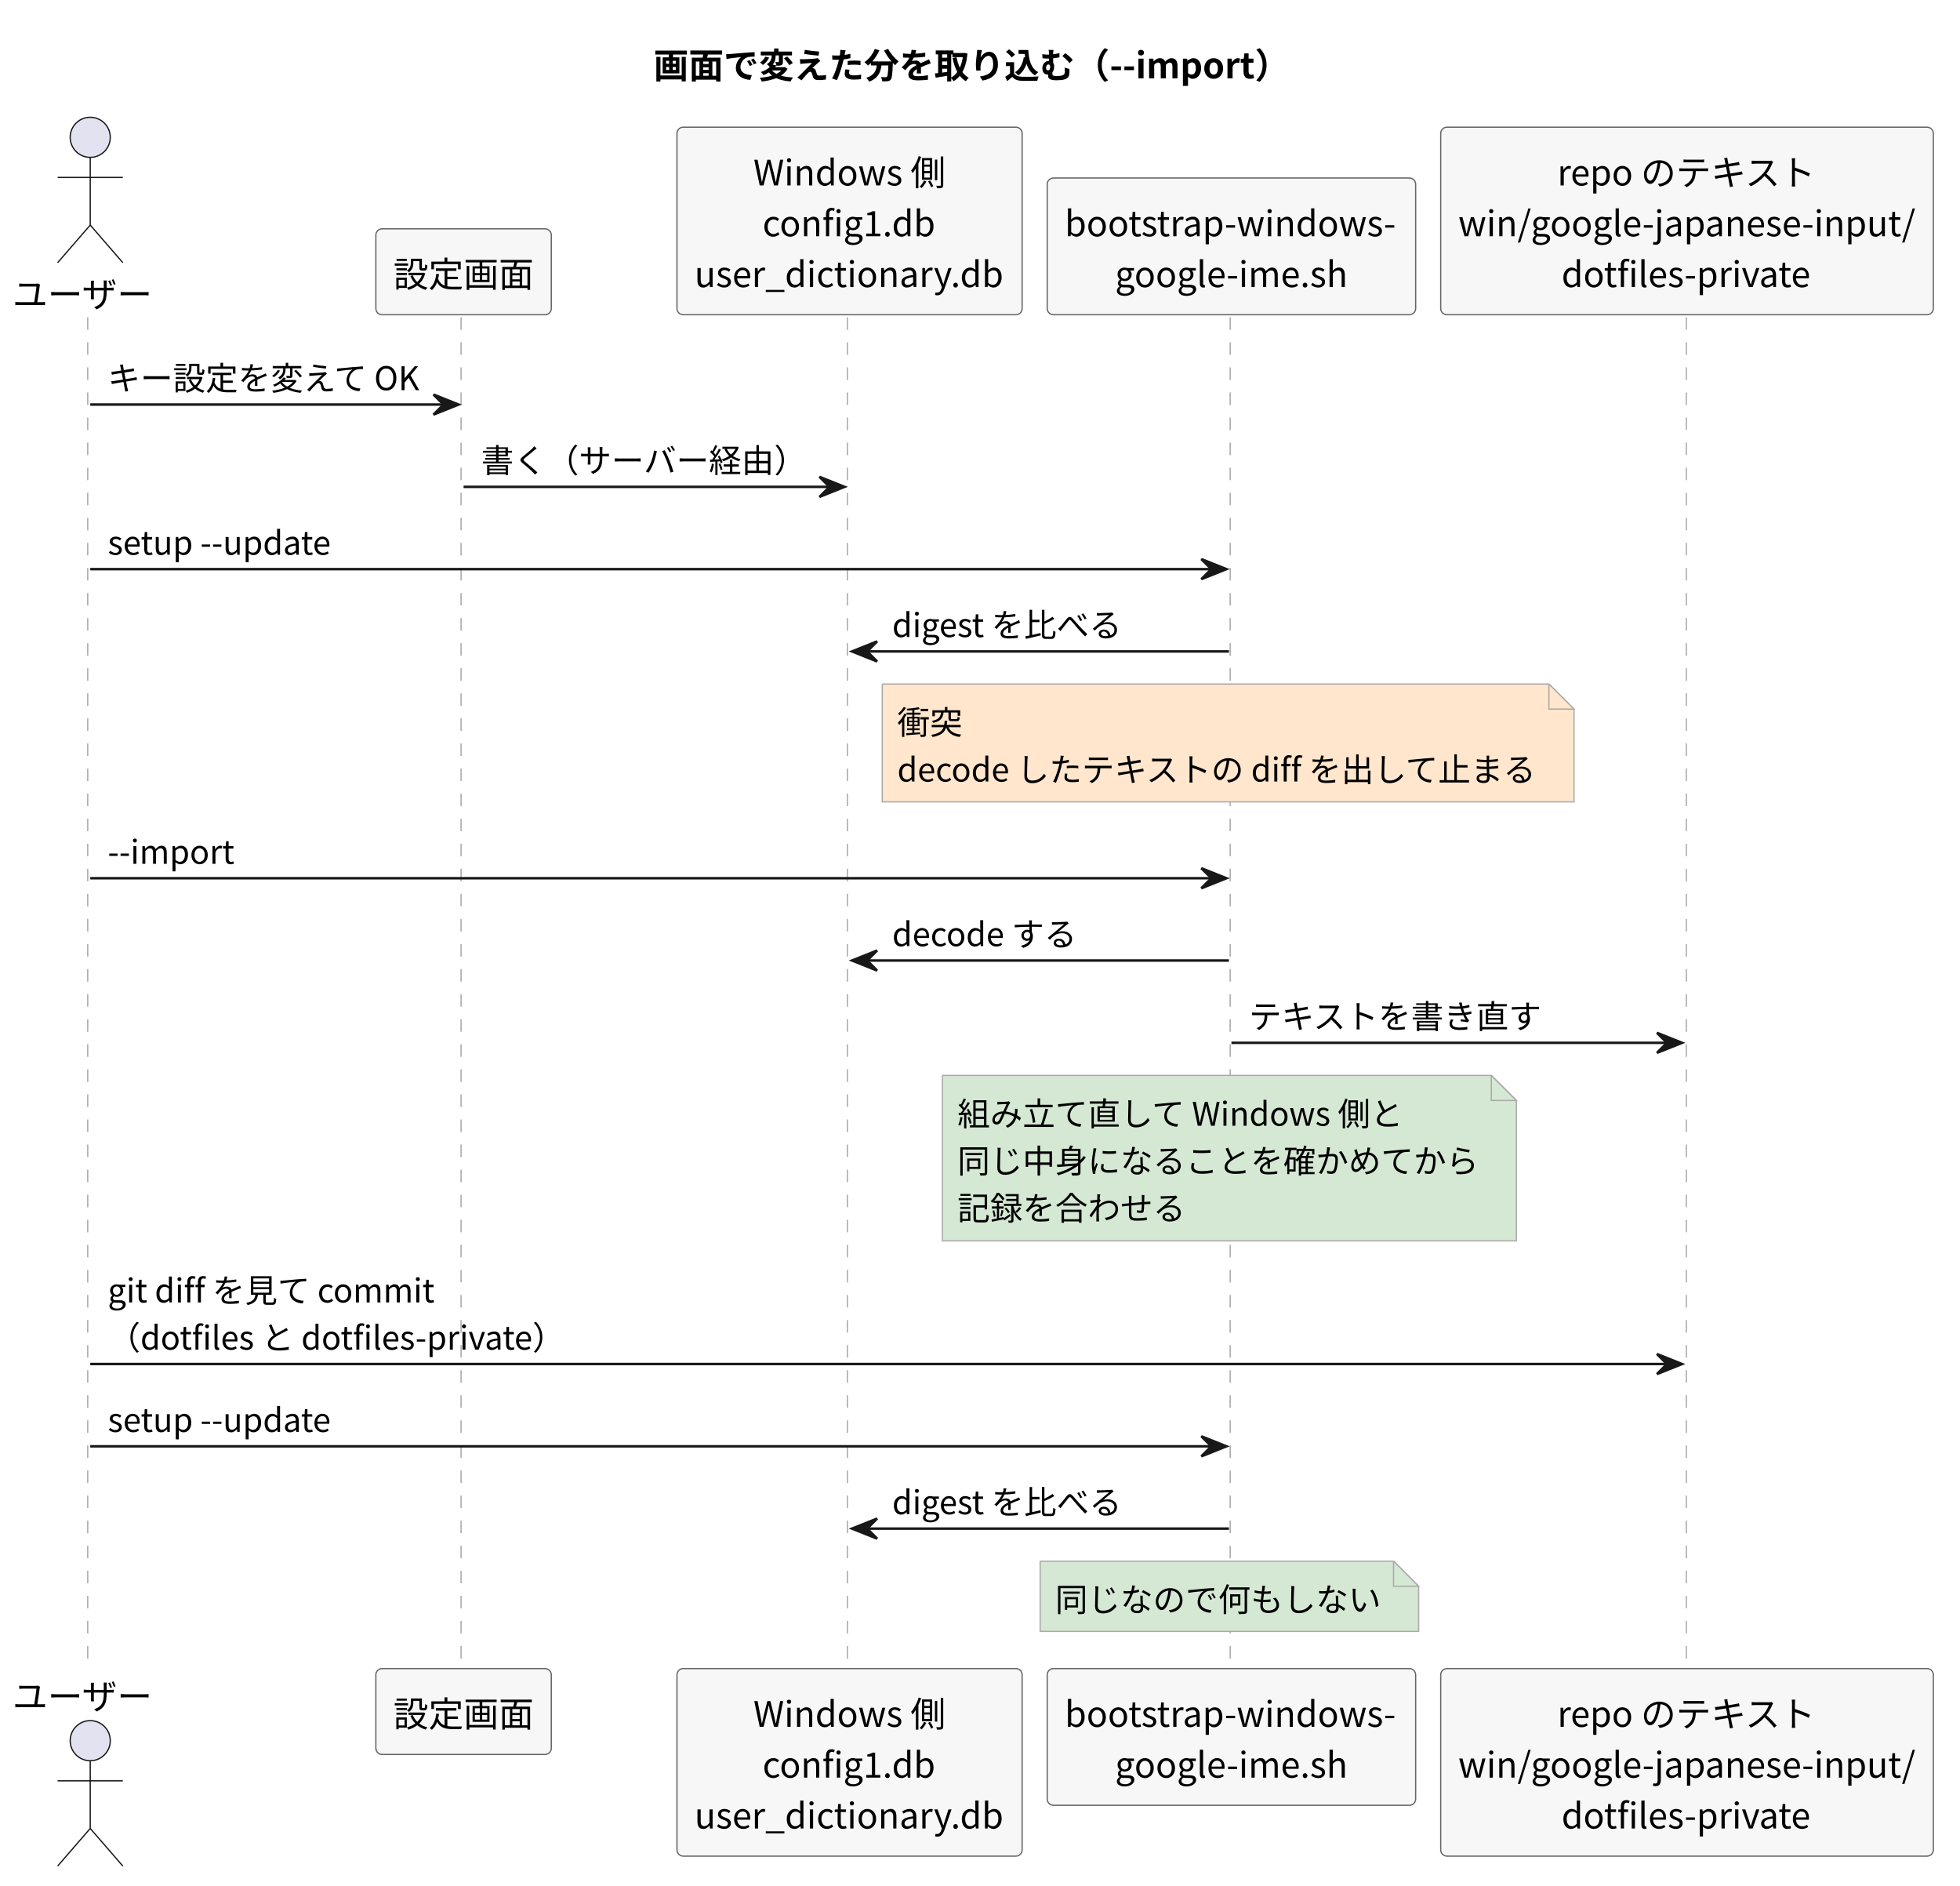
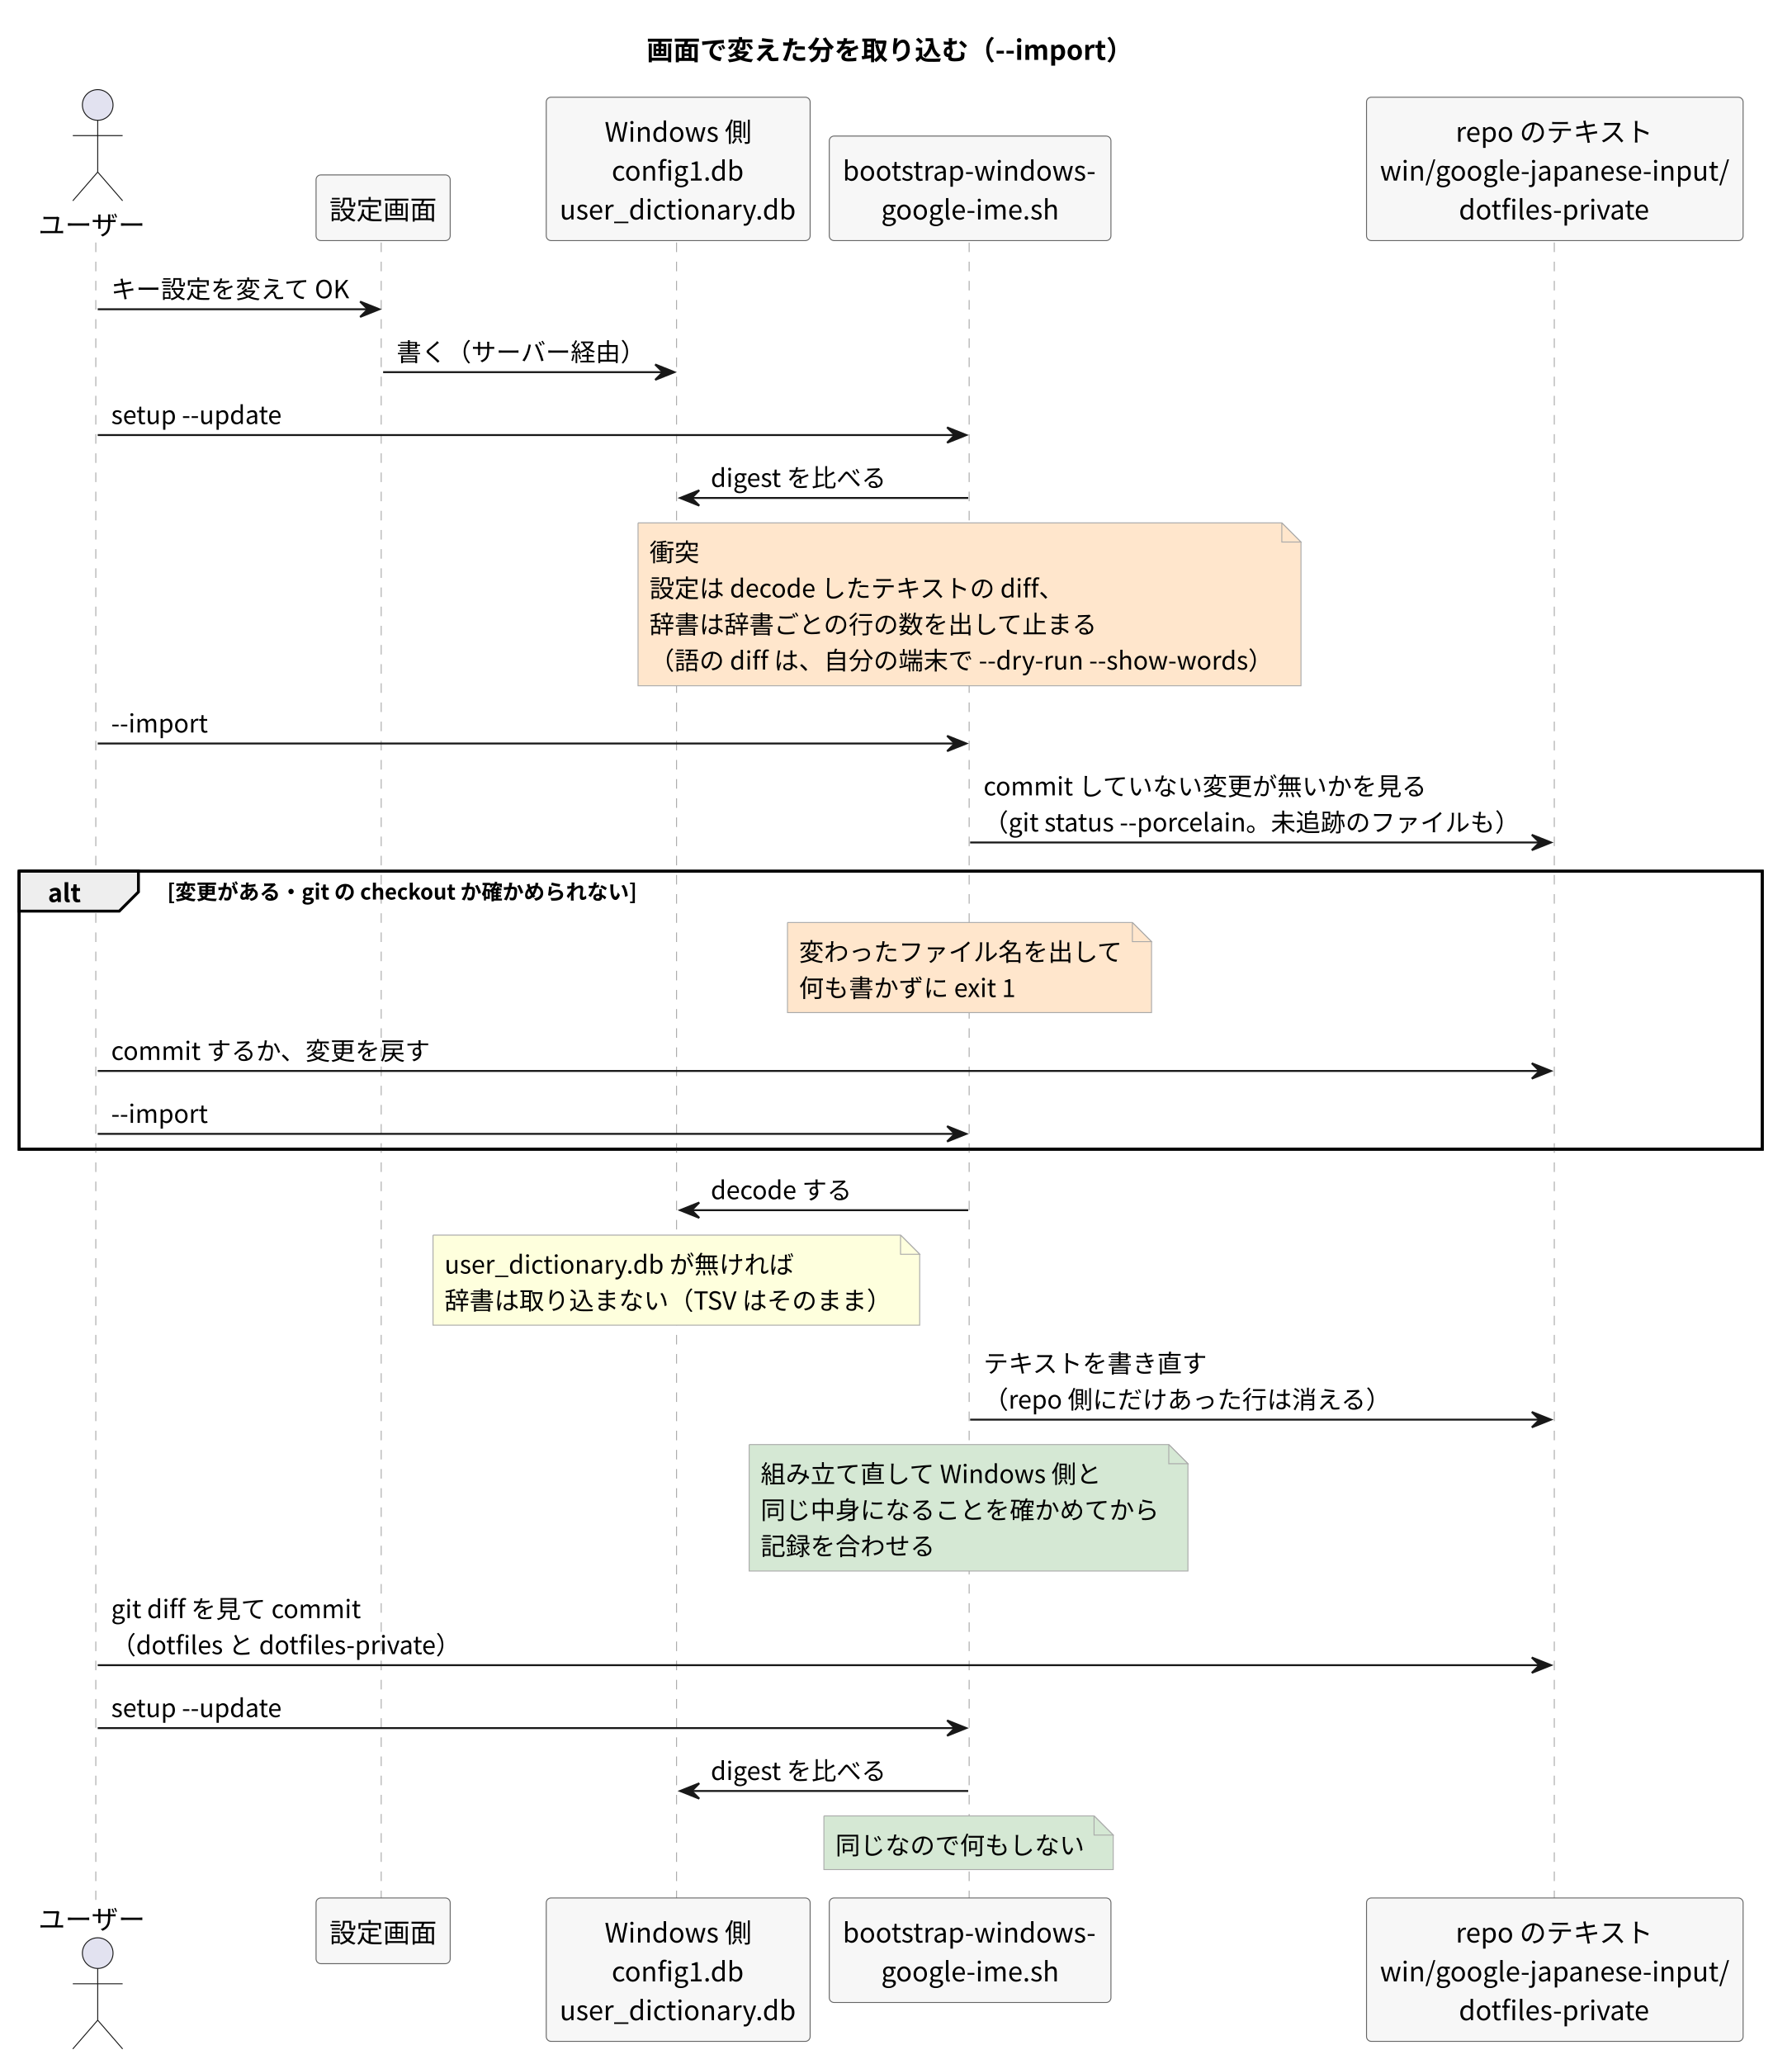
- <svg xmlns="http://www.w3.org/2000/svg" contentStyleType="text/css" data-diagram-type="SEQUENCE" height="752px" preserveAspectRatio="none" style="width:782px;height:752px;background:#FFFFFF;" version="1.1" viewBox="0 0 782 752" width="782px" zoomAndPan="magnify">
+ <svg xmlns="http://www.w3.org/2000/svg" contentStyleType="text/css" data-diagram-type="SEQUENCE" height="1077px" preserveAspectRatio="none" style="width:935px;height:1077px;background:#FFFFFF;" version="1.1" viewBox="0 0 935 1077" width="935px" zoomAndPan="magnify">
  <defs />
  <g>
    <g class="title" data-source-line="14">
-       <text fill="#000000" font-family="'Noto Sans CJK JP'" font-size="14" font-weight="700" lengthAdjust="spacing" textLength="253.889" x="260.735" y="31.24">画面で変えた分を取り込む（--import）</text>
+       <text fill="#000000" font-family="'Noto Sans CJK JP'" font-size="14" font-weight="700" lengthAdjust="spacing" textLength="253.889" x="337.431" y="31.24">画面で変えた分を取り込む（--import）</text>
    </g>
+     <rect fill="none" height="145.048" style="stroke:#000000;stroke-width:1.5;" width="909.751" x="10" y="454.608" />
    <g class="participant-lifeline" data-entity-uid="part1" data-qualified-name="U" data-source-line="16" id="part1-lifeline">
      <g>
-         <rect fill="#000000" fill-opacity="0" height="540.008" width="8" x="32" y="126.544" />
-         <line style="stroke:#AAAAAA;stroke-width:0.5;stroke-dasharray:5,5;" x1="35" x2="35" y1="126.544" y2="666.552" />
+         <rect fill="#000000" fill-opacity="0" height="864.824" width="8" x="47" y="126.544" />
+         <line style="stroke:#AAAAAA;stroke-width:0.5;stroke-dasharray:5,5;" x1="50" x2="50" y1="126.544" y2="991.368" />
      </g>
    </g>
    <g class="participant-lifeline" data-entity-uid="part2" data-qualified-name="G" data-source-line="17" id="part2-lifeline">
      <g>
-         <rect fill="#000000" fill-opacity="0" height="540.008" width="8" x="180.956" y="126.544" />
-         <line style="stroke:#AAAAAA;stroke-width:0.5;stroke-dasharray:5,5;" x1="183.956" x2="183.956" y1="126.544" y2="666.552" />
+         <rect fill="#000000" fill-opacity="0" height="864.824" width="8" x="195.956" y="126.544" />
+         <line style="stroke:#AAAAAA;stroke-width:0.5;stroke-dasharray:5,5;" x1="198.956" x2="198.956" y1="126.544" y2="991.368" />
      </g>
    </g>
    <g class="participant-lifeline" data-entity-uid="part3" data-qualified-name="F" data-source-line="18" id="part3-lifeline">
      <g>
-         <rect fill="#000000" fill-opacity="0" height="540.008" width="8" x="334.956" y="126.544" />
-         <line style="stroke:#AAAAAA;stroke-width:0.5;stroke-dasharray:5,5;" x1="338.097" x2="338.097" y1="126.544" y2="666.552" />
+         <rect fill="#000000" fill-opacity="0" height="864.824" width="8" x="349.956" y="126.544" />
+         <line style="stroke:#AAAAAA;stroke-width:0.5;stroke-dasharray:5,5;" x1="353.097" x2="353.097" y1="126.544" y2="991.368" />
      </g>
    </g>
    <g class="participant-lifeline" data-entity-uid="part4" data-qualified-name="B" data-source-line="19" id="part4-lifeline">
      <g>
-         <rect fill="#000000" fill-opacity="0" height="540.008" width="8" x="487.315" y="126.544" />
-         <line style="stroke:#AAAAAA;stroke-width:0.5;stroke-dasharray:5,5;" x1="490.815" x2="490.815" y1="126.544" y2="666.552" />
+         <rect fill="#000000" fill-opacity="0" height="864.824" width="8" x="502.315" y="126.544" />
+         <line style="stroke:#AAAAAA;stroke-width:0.5;stroke-dasharray:5,5;" x1="505.815" x2="505.815" y1="126.544" y2="991.368" />
      </g>
    </g>
    <g class="participant-lifeline" data-entity-uid="part5" data-qualified-name="T" data-source-line="20" id="part5-lifeline">
      <g>
-         <rect fill="#000000" fill-opacity="0" height="540.008" width="8" x="669.087" y="126.544" />
-         <line style="stroke:#AAAAAA;stroke-width:0.5;stroke-dasharray:5,5;" x1="672.814" x2="672.814" y1="126.544" y2="666.552" />
+         <rect fill="#000000" fill-opacity="0" height="864.824" width="8" x="807.479" y="126.544" />
+         <line style="stroke:#AAAAAA;stroke-width:0.5;stroke-dasharray:5,5;" x1="811.206" x2="811.206" y1="126.544" y2="991.368" />
      </g>
    </g>
    <g class="participant participant-head" data-entity-uid="part1" data-qualified-name="U" data-source-line="16" id="part1-head">
-       <text fill="#000000" font-family="'Noto Sans CJK JP'" font-size="14" lengthAdjust="spacing" textLength="56" x="5" y="122.512">ユーザー</text>
-       <ellipse cx="36" cy="54.772" fill="#E2E2F0" rx="8" ry="8" style="stroke:#181818;stroke-width:0.5;" />
-       <path d="M36,62.772 L36,89.772 M23,70.772 L49,70.772 M36,89.772 L23,104.772 M36,89.772 L49,104.772" fill="none" style="stroke:#181818;stroke-width:0.5;" />
+       <text fill="#000000" font-family="'Noto Sans CJK JP'" font-size="14" lengthAdjust="spacing" textLength="56" x="20" y="122.512">ユーザー</text>
+       <ellipse cx="51" cy="54.772" fill="#E2E2F0" rx="8" ry="8" style="stroke:#181818;stroke-width:0.5;" />
+       <path d="M51,62.772 L51,89.772 M38,70.772 L64,70.772 M51,89.772 L38,104.772 M51,89.772 L64,104.772" fill="none" style="stroke:#181818;stroke-width:0.5;" />
    </g>
    <g class="participant participant-tail" data-entity-uid="part1" data-qualified-name="U" data-source-line="16" id="part1-tail">
-       <text fill="#000000" font-family="'Noto Sans CJK JP'" font-size="14" lengthAdjust="spacing" textLength="56" x="5" y="681.792">ユーザー</text>
-       <ellipse cx="36" cy="694.324" fill="#E2E2F0" rx="8" ry="8" style="stroke:#181818;stroke-width:0.5;" />
-       <path d="M36,702.324 L36,729.324 M23,710.324 L49,710.324 M36,729.324 L23,744.324 M36,729.324 L49,744.324" fill="none" style="stroke:#181818;stroke-width:0.5;" />
+       <text fill="#000000" font-family="'Noto Sans CJK JP'" font-size="14" lengthAdjust="spacing" textLength="56" x="20" y="1006.608">ユーザー</text>
+       <ellipse cx="51" cy="1019.14" fill="#E2E2F0" rx="8" ry="8" style="stroke:#181818;stroke-width:0.5;" />
+       <path d="M51,1027.14 L51,1054.14 M38,1035.14 L64,1035.14 M51,1054.14 L38,1069.14 M51,1054.14 L64,1069.14" fill="none" style="stroke:#181818;stroke-width:0.5;" />
    </g>
    <g class="participant participant-head" data-entity-uid="part2" data-qualified-name="G" data-source-line="17" id="part2-head">
-       <rect fill="#F7F7F7" height="34.272" rx="2.5" ry="2.5" style="stroke:#666666;stroke-width:0.5;" width="70" x="149.956" y="91.272" />
-       <text fill="#000000" font-family="'Noto Sans CJK JP'" font-size="14" lengthAdjust="spacing" textLength="56" x="156.956" y="114.512">設定画面</text>
+       <rect fill="#F7F7F7" height="34.272" rx="2.5" ry="2.5" style="stroke:#666666;stroke-width:0.5;" width="70" x="164.956" y="91.272" />
+       <text fill="#000000" font-family="'Noto Sans CJK JP'" font-size="14" lengthAdjust="spacing" textLength="56" x="171.956" y="114.512">設定画面</text>
    </g>
    <g class="participant participant-tail" data-entity-uid="part2" data-qualified-name="G" data-source-line="17" id="part2-tail">
-       <rect fill="#F7F7F7" height="34.272" rx="2.5" ry="2.5" style="stroke:#666666;stroke-width:0.5;" width="70" x="149.956" y="665.552" />
-       <text fill="#000000" font-family="'Noto Sans CJK JP'" font-size="14" lengthAdjust="spacing" textLength="56" x="156.956" y="688.792">設定画面</text>
+       <rect fill="#F7F7F7" height="34.272" rx="2.5" ry="2.5" style="stroke:#666666;stroke-width:0.5;" width="70" x="164.956" y="990.368" />
+       <text fill="#000000" font-family="'Noto Sans CJK JP'" font-size="14" lengthAdjust="spacing" textLength="56" x="171.956" y="1013.608">設定画面</text>
    </g>
    <g class="participant participant-head" data-entity-uid="part3" data-qualified-name="F" data-source-line="18" id="part3-head">
-       <rect fill="#F7F7F7" height="74.816" rx="2.5" ry="2.5" style="stroke:#666666;stroke-width:0.5;" width="137.718" x="270.097" y="50.728" />
-       <text fill="#000000" font-family="'Noto Sans CJK JP'" font-size="14" lengthAdjust="spacing" textLength="76.762" x="300.575" y="73.968">Windows 側</text>
-       <text fill="#000000" font-family="'Noto Sans CJK JP'" font-size="14" lengthAdjust="spacing" textLength="69.454" x="304.229" y="94.24">config1.db</text>
-       <text fill="#000000" font-family="'Noto Sans CJK JP'" font-size="14" lengthAdjust="spacing" textLength="123.718" x="277.097" y="114.512">user_dictionary.db</text>
+       <rect fill="#F7F7F7" height="74.816" rx="2.5" ry="2.5" style="stroke:#666666;stroke-width:0.5;" width="137.718" x="285.097" y="50.728" />
+       <text fill="#000000" font-family="'Noto Sans CJK JP'" font-size="14" lengthAdjust="spacing" textLength="76.762" x="315.575" y="73.968">Windows 側</text>
+       <text fill="#000000" font-family="'Noto Sans CJK JP'" font-size="14" lengthAdjust="spacing" textLength="69.454" x="319.229" y="94.24">config1.db</text>
+       <text fill="#000000" font-family="'Noto Sans CJK JP'" font-size="14" lengthAdjust="spacing" textLength="123.718" x="292.097" y="114.512">user_dictionary.db</text>
    </g>
    <g class="participant participant-tail" data-entity-uid="part3" data-qualified-name="F" data-source-line="18" id="part3-tail">
-       <rect fill="#F7F7F7" height="74.816" rx="2.5" ry="2.5" style="stroke:#666666;stroke-width:0.5;" width="137.718" x="270.097" y="665.552" />
-       <text fill="#000000" font-family="'Noto Sans CJK JP'" font-size="14" lengthAdjust="spacing" textLength="76.762" x="300.575" y="688.792">Windows 側</text>
-       <text fill="#000000" font-family="'Noto Sans CJK JP'" font-size="14" lengthAdjust="spacing" textLength="69.454" x="304.229" y="709.064">config1.db</text>
-       <text fill="#000000" font-family="'Noto Sans CJK JP'" font-size="14" lengthAdjust="spacing" textLength="123.718" x="277.097" y="729.336">user_dictionary.db</text>
+       <rect fill="#F7F7F7" height="74.816" rx="2.5" ry="2.5" style="stroke:#666666;stroke-width:0.5;" width="137.718" x="285.097" y="990.368" />
+       <text fill="#000000" font-family="'Noto Sans CJK JP'" font-size="14" lengthAdjust="spacing" textLength="76.762" x="315.575" y="1013.608">Windows 側</text>
+       <text fill="#000000" font-family="'Noto Sans CJK JP'" font-size="14" lengthAdjust="spacing" textLength="69.454" x="319.229" y="1033.88">config1.db</text>
+       <text fill="#000000" font-family="'Noto Sans CJK JP'" font-size="14" lengthAdjust="spacing" textLength="123.718" x="292.097" y="1054.152">user_dictionary.db</text>
    </g>
    <g class="participant participant-head" data-entity-uid="part4" data-qualified-name="B" data-source-line="19" id="part4-head">
-       <rect fill="#F7F7F7" height="54.544" rx="2.5" ry="2.5" style="stroke:#666666;stroke-width:0.5;" width="147" x="417.815" y="71" />
-       <text fill="#000000" font-family="'Noto Sans CJK JP'" font-size="14" lengthAdjust="spacing" textLength="133" x="424.815" y="94.24">bootstrap-windows-</text>
-       <text fill="#000000" font-family="'Noto Sans CJK JP'" font-size="14" lengthAdjust="spacing" textLength="92.862" x="444.884" y="114.512">google-ime.sh</text>
+       <rect fill="#F7F7F7" height="54.544" rx="2.5" ry="2.5" style="stroke:#666666;stroke-width:0.5;" width="147" x="432.815" y="71" />
+       <text fill="#000000" font-family="'Noto Sans CJK JP'" font-size="14" lengthAdjust="spacing" textLength="133" x="439.815" y="94.24">bootstrap-windows-</text>
+       <text fill="#000000" font-family="'Noto Sans CJK JP'" font-size="14" lengthAdjust="spacing" textLength="92.862" x="459.884" y="114.512">google-ime.sh</text>
    </g>
    <g class="participant participant-tail" data-entity-uid="part4" data-qualified-name="B" data-source-line="19" id="part4-tail">
-       <rect fill="#F7F7F7" height="54.544" rx="2.5" ry="2.5" style="stroke:#666666;stroke-width:0.5;" width="147" x="417.815" y="665.552" />
-       <text fill="#000000" font-family="'Noto Sans CJK JP'" font-size="14" lengthAdjust="spacing" textLength="133" x="424.815" y="688.792">bootstrap-windows-</text>
-       <text fill="#000000" font-family="'Noto Sans CJK JP'" font-size="14" lengthAdjust="spacing" textLength="92.862" x="444.884" y="709.064">google-ime.sh</text>
+       <rect fill="#F7F7F7" height="54.544" rx="2.5" ry="2.5" style="stroke:#666666;stroke-width:0.5;" width="147" x="432.815" y="990.368" />
+       <text fill="#000000" font-family="'Noto Sans CJK JP'" font-size="14" lengthAdjust="spacing" textLength="133" x="439.815" y="1013.608">bootstrap-windows-</text>
+       <text fill="#000000" font-family="'Noto Sans CJK JP'" font-size="14" lengthAdjust="spacing" textLength="92.862" x="459.884" y="1033.88">google-ime.sh</text>
    </g>
    <g class="participant participant-head" data-entity-uid="part5" data-qualified-name="T" data-source-line="20" id="part5-head">
-       <rect fill="#F7F7F7" height="74.816" rx="2.5" ry="2.5" style="stroke:#666666;stroke-width:0.5;" width="196.545" x="574.814" y="50.728" />
-       <text fill="#000000" font-family="'Noto Sans CJK JP'" font-size="14" lengthAdjust="spacing" textLength="103.487" x="621.343" y="73.968">repo のテキスト</text>
-       <text fill="#000000" font-family="'Noto Sans CJK JP'" font-size="14" lengthAdjust="spacing" textLength="182.545" x="581.814" y="94.24">win/google-japanese-input/</text>
-       <text fill="#000000" font-family="'Noto Sans CJK JP'" font-size="14" lengthAdjust="spacing" textLength="100.156" x="623.009" y="114.512">dotfiles-private</text>
+       <rect fill="#F7F7F7" height="74.816" rx="2.5" ry="2.5" style="stroke:#666666;stroke-width:0.5;" width="196.545" x="713.206" y="50.728" />
+       <text fill="#000000" font-family="'Noto Sans CJK JP'" font-size="14" lengthAdjust="spacing" textLength="103.487" x="759.735" y="73.968">repo のテキスト</text>
+       <text fill="#000000" font-family="'Noto Sans CJK JP'" font-size="14" lengthAdjust="spacing" textLength="182.545" x="720.206" y="94.24">win/google-japanese-input/</text>
+       <text fill="#000000" font-family="'Noto Sans CJK JP'" font-size="14" lengthAdjust="spacing" textLength="100.156" x="761.401" y="114.512">dotfiles-private</text>
    </g>
    <g class="participant participant-tail" data-entity-uid="part5" data-qualified-name="T" data-source-line="20" id="part5-tail">
-       <rect fill="#F7F7F7" height="74.816" rx="2.5" ry="2.5" style="stroke:#666666;stroke-width:0.5;" width="196.545" x="574.814" y="665.552" />
-       <text fill="#000000" font-family="'Noto Sans CJK JP'" font-size="14" lengthAdjust="spacing" textLength="103.487" x="621.343" y="688.792">repo のテキスト</text>
-       <text fill="#000000" font-family="'Noto Sans CJK JP'" font-size="14" lengthAdjust="spacing" textLength="182.545" x="581.814" y="709.064">win/google-japanese-input/</text>
-       <text fill="#000000" font-family="'Noto Sans CJK JP'" font-size="14" lengthAdjust="spacing" textLength="100.156" x="623.009" y="729.336">dotfiles-private</text>
+       <rect fill="#F7F7F7" height="74.816" rx="2.5" ry="2.5" style="stroke:#666666;stroke-width:0.5;" width="196.545" x="713.206" y="990.368" />
+       <text fill="#000000" font-family="'Noto Sans CJK JP'" font-size="14" lengthAdjust="spacing" textLength="103.487" x="759.735" y="1013.608">repo のテキスト</text>
+       <text fill="#000000" font-family="'Noto Sans CJK JP'" font-size="14" lengthAdjust="spacing" textLength="182.545" x="720.206" y="1033.88">win/google-japanese-input/</text>
+       <text fill="#000000" font-family="'Noto Sans CJK JP'" font-size="14" lengthAdjust="spacing" textLength="100.156" x="761.401" y="1054.152">dotfiles-private</text>
    </g>
    <g class="message" data-entity-1="part1" data-entity-2="part2" data-source-line="22" id="msg1">
-       <polygon fill="#181818" points="172.956,157.368,182.956,161.368,172.956,165.368,176.956,161.368" style="stroke:#181818;stroke-width:1;" />
-       <line style="stroke:#181818;stroke-width:1;" x1="36" x2="178.956" y1="161.368" y2="161.368" />
-       <text fill="#000000" font-family="'Noto Sans CJK JP'" font-size="13" lengthAdjust="spacing" textLength="124.956" x="43" y="155.624">キー設定を変えて OK</text>
+       <polygon fill="#181818" points="187.956,157.368,197.956,161.368,187.956,165.368,191.956,161.368" style="stroke:#181818;stroke-width:1;" />
+       <line style="stroke:#181818;stroke-width:1;" x1="51" x2="193.956" y1="161.368" y2="161.368" />
+       <text fill="#000000" font-family="'Noto Sans CJK JP'" font-size="13" lengthAdjust="spacing" textLength="124.956" x="58" y="155.624">キー設定を変えて OK</text>
    </g>
    <g class="message" data-entity-1="part2" data-entity-2="part3" data-source-line="23" id="msg2">
-       <polygon fill="#181818" points="326.956,190.192,336.956,194.192,326.956,198.192,330.956,194.192" style="stroke:#181818;stroke-width:1;" />
-       <line style="stroke:#181818;stroke-width:1;" x1="184.956" x2="332.956" y1="194.192" y2="194.192" />
-       <text fill="#000000" font-family="'Noto Sans CJK JP'" font-size="13" lengthAdjust="spacing" textLength="130" x="191.956" y="188.448">書く（サーバー経由）</text>
+       <polygon fill="#181818" points="341.956,190.192,351.956,194.192,341.956,198.192,345.956,194.192" style="stroke:#181818;stroke-width:1;" />
+       <line style="stroke:#181818;stroke-width:1;" x1="199.956" x2="347.956" y1="194.192" y2="194.192" />
+       <text fill="#000000" font-family="'Noto Sans CJK JP'" font-size="13" lengthAdjust="spacing" textLength="130" x="206.956" y="188.448">書く（サーバー経由）</text>
    </g>
    <g class="message" data-entity-1="part1" data-entity-2="part4" data-source-line="24" id="msg3">
-       <polygon fill="#181818" points="479.315,223.016,489.315,227.016,479.315,231.016,483.315,227.016" style="stroke:#181818;stroke-width:1;" />
-       <line style="stroke:#181818;stroke-width:1;" x1="36" x2="485.315" y1="227.016" y2="227.016" />
-       <text fill="#000000" font-family="'Noto Sans CJK JP'" font-size="13" lengthAdjust="spacing" textLength="89.505" x="43" y="221.272">setup --update</text>
+       <polygon fill="#181818" points="494.315,223.016,504.315,227.016,494.315,231.016,498.315,227.016" style="stroke:#181818;stroke-width:1;" />
+       <line style="stroke:#181818;stroke-width:1;" x1="51" x2="500.315" y1="227.016" y2="227.016" />
+       <text fill="#000000" font-family="'Noto Sans CJK JP'" font-size="13" lengthAdjust="spacing" textLength="89.505" x="58" y="221.272">setup --update</text>
    </g>
    <g class="message" data-entity-1="part4" data-entity-2="part3" data-source-line="25" id="msg4">
-       <polygon fill="#181818" points="349.956,255.84,339.956,259.84,349.956,263.84,345.956,259.84" style="stroke:#181818;stroke-width:1;" />
-       <line style="stroke:#181818;stroke-width:1;" x1="343.956" x2="490.315" y1="259.84" y2="259.84" />
-       <text fill="#000000" font-family="'Noto Sans CJK JP'" font-size="13" lengthAdjust="spacing" textLength="92.066" x="355.956" y="254.096">digest を比べる</text>
+       <polygon fill="#181818" points="364.956,255.84,354.956,259.84,364.956,263.84,360.956,259.84" style="stroke:#181818;stroke-width:1;" />
+       <line style="stroke:#181818;stroke-width:1;" x1="358.956" x2="505.315" y1="259.84" y2="259.84" />
+       <text fill="#000000" font-family="'Noto Sans CJK JP'" font-size="13" lengthAdjust="spacing" textLength="92.066" x="370.956" y="254.096">digest を比べる</text>
    </g>
-     <path d="M352,272.84 L352,319.84 L628,319.84 L628,282.84 L618,272.84 L352,272.84" fill="#FFE6CC" style="stroke:#AAAAAA;stroke-width:0.5;" />
-     <path d="M618,272.84 L618,282.84 L628,282.84 L618,272.84" fill="#FFE6CC" style="stroke:#AAAAAA;stroke-width:0.5;" />
-     <text fill="#000000" font-family="'Noto Sans CJK JP'" font-size="13" lengthAdjust="spacing" textLength="26" x="358" y="292.92">衝突</text>
-     <text fill="#000000" font-family="'Noto Sans CJK JP'" font-size="13" lengthAdjust="spacing" textLength="255.853" x="358" y="311.744">decode したテキストの diff を出して止まる</text>
+     <path d="M333,272.84 L333,357.84 L679,357.84 L679,282.84 L669,272.84 L333,272.84" fill="#FFE6CC" style="stroke:#AAAAAA;stroke-width:0.5;" />
+     <path d="M669,272.84 L669,282.84 L679,282.84 L669,272.84" fill="#FFE6CC" style="stroke:#AAAAAA;stroke-width:0.5;" />
+     <text fill="#000000" font-family="'Noto Sans CJK JP'" font-size="13" lengthAdjust="spacing" textLength="26" x="339" y="292.92">衝突</text>
+     <text fill="#000000" font-family="'Noto Sans CJK JP'" font-size="13" lengthAdjust="spacing" textLength="216.853" x="339" y="311.744">設定は decode したテキストの diff、</text>
+     <text fill="#000000" font-family="'Noto Sans CJK JP'" font-size="13" lengthAdjust="spacing" textLength="234" x="339" y="330.568">辞書は辞書ごとの行の数を出して止まる</text>
+     <text fill="#000000" font-family="'Noto Sans CJK JP'" font-size="13" lengthAdjust="spacing" textLength="325.312" x="339" y="349.392">（語の diff は、自分の端末で --dry-run --show-words）</text>
    <g class="message" data-entity-1="part1" data-entity-2="part4" data-source-line="27" id="msg5">
-       <polygon fill="#181818" points="479.315,346.312,489.315,350.312,479.315,354.312,483.315,350.312" style="stroke:#181818;stroke-width:1;" />
-       <line style="stroke:#181818;stroke-width:1;" x1="36" x2="485.315" y1="350.312" y2="350.312" />
-       <text fill="#000000" font-family="'Noto Sans CJK JP'" font-size="13" lengthAdjust="spacing" textLength="50.518" x="43" y="344.568">--import</text>
+       <polygon fill="#181818" points="494.315,383.96,504.315,387.96,494.315,391.96,498.315,387.96" style="stroke:#181818;stroke-width:1;" />
+       <line style="stroke:#181818;stroke-width:1;" x1="51" x2="500.315" y1="387.96" y2="387.96" />
+       <text fill="#000000" font-family="'Noto Sans CJK JP'" font-size="13" lengthAdjust="spacing" textLength="50.518" x="58" y="382.216">--import</text>
    </g>
-     <g class="message" data-entity-1="part4" data-entity-2="part3" data-source-line="28" id="msg6">
-       <polygon fill="#181818" points="349.956,379.136,339.956,383.136,349.956,387.136,345.956,383.136" style="stroke:#181818;stroke-width:1;" />
-       <line style="stroke:#181818;stroke-width:1;" x1="343.956" x2="490.315" y1="383.136" y2="383.136" />
-       <text fill="#000000" font-family="'Noto Sans CJK JP'" font-size="13" lengthAdjust="spacing" textLength="73.944" x="355.956" y="377.392">decode する</text>
+     <g class="message" data-entity-1="part4" data-entity-2="part5" data-source-line="28" id="msg6">
+       <polygon fill="#181818" points="799.479,435.608,809.479,439.608,799.479,443.608,803.479,439.608" style="stroke:#181818;stroke-width:1;" />
+       <line style="stroke:#181818;stroke-width:1;" x1="506.315" x2="805.479" y1="439.608" y2="439.608" />
+       <text fill="#000000" font-family="'Noto Sans CJK JP'" font-size="13" lengthAdjust="spacing" textLength="231.972" x="513.315" y="415.04">commit していない変更が無いかを見る</text>
+       <text fill="#000000" font-family="'Noto Sans CJK JP'" font-size="13" lengthAdjust="spacing" textLength="281.164" x="513.315" y="433.864">（git status --porcelain。未追跡のファイルも）</text>
    </g>
-     <g class="message" data-entity-1="part4" data-entity-2="part5" data-source-line="29" id="msg7">
-       <polygon fill="#181818" points="661.087,411.96,671.087,415.96,661.087,419.96,665.087,415.96" style="stroke:#181818;stroke-width:1;" />
-       <line style="stroke:#181818;stroke-width:1;" x1="491.315" x2="667.087" y1="415.96" y2="415.96" />
-       <text fill="#000000" font-family="'Noto Sans CJK JP'" font-size="13" lengthAdjust="spacing" textLength="117" x="498.315" y="410.216">テキストを書き直す</text>
+     <path d="M10,454.608 L72.251,454.608 L72.251,465.432 L62.251,475.432 L10,475.432 L10,454.608" fill="#EEEEEE" style="stroke:#000000;stroke-width:1.5;" />
+     <rect fill="none" height="145.048" style="stroke:#000000;stroke-width:1.5;" width="909.751" x="10" y="454.608" />
+     <text fill="#000000" font-family="'Noto Sans CJK JP'" font-size="13" font-weight="700" lengthAdjust="spacing" textLength="17.251" x="25" y="470.688">alt</text>
+     <text fill="#000000" font-family="'Noto Sans CJK JP'" font-size="11" font-weight="700" lengthAdjust="spacing" textLength="245.54" x="87.251" y="469.368">[変更がある・git の checkout か確かめられない]</text>
+     <path d="M411,481.36 L411,528.36 L601,528.36 L601,491.36 L591,481.36 L411,481.36" fill="#FFE6CC" style="stroke:#AAAAAA;stroke-width:0.5;" />
+     <path d="M591,481.36 L591,491.36 L601,491.36 L591,481.36" fill="#FFE6CC" style="stroke:#AAAAAA;stroke-width:0.5;" />
+     <text fill="#000000" font-family="'Noto Sans CJK JP'" font-size="13" lengthAdjust="spacing" textLength="169" x="417" y="501.44">変わったファイル名を出して</text>
+     <text fill="#000000" font-family="'Noto Sans CJK JP'" font-size="13" lengthAdjust="spacing" textLength="113.191" x="417" y="520.264">何も書かずに exit 1</text>
+     <g class="message" data-entity-1="part1" data-entity-2="part5" data-source-line="31" id="msg7">
+       <polygon fill="#181818" points="799.479,554.832,809.479,558.832,799.479,562.832,803.479,558.832" style="stroke:#181818;stroke-width:1;" />
+       <line style="stroke:#181818;stroke-width:1;" x1="51" x2="805.479" y1="558.832" y2="558.832" />
+       <text fill="#000000" font-family="'Noto Sans CJK JP'" font-size="13" lengthAdjust="spacing" textLength="166.972" x="58" y="553.088">commit するか、変更を戻す</text>
    </g>
-     <path d="M376,428.96 L376,494.96 L605,494.96 L605,438.96 L595,428.96 L376,428.96" fill="#D5E8D4" style="stroke:#AAAAAA;stroke-width:0.5;" />
-     <path d="M595,428.96 L595,438.96 L605,438.96 L595,428.96" fill="#D5E8D4" style="stroke:#AAAAAA;stroke-width:0.5;" />
-     <text fill="#000000" font-family="'Noto Sans CJK JP'" font-size="13" lengthAdjust="spacing" textLength="178.191" x="382" y="449.04">組み立て直して Windows 側と</text>
-     <text fill="#000000" font-family="'Noto Sans CJK JP'" font-size="13" lengthAdjust="spacing" textLength="208" x="382" y="467.864">同じ中身になることを確かめてから</text>
-     <text fill="#000000" font-family="'Noto Sans CJK JP'" font-size="13" lengthAdjust="spacing" textLength="91" x="382" y="486.688">記録を合わせる</text>
-     <g class="message" data-entity-1="part1" data-entity-2="part5" data-source-line="31" id="msg8">
-       <polygon fill="#181818" points="661.087,540.08,671.087,544.08,661.087,548.08,665.087,544.08" style="stroke:#181818;stroke-width:1;" />
-       <line style="stroke:#181818;stroke-width:1;" x1="36" x2="667.087" y1="544.08" y2="544.08" />
-       <text fill="#000000" font-family="'Noto Sans CJK JP'" font-size="13" lengthAdjust="spacing" textLength="130.689" x="43" y="519.512">git diff を見て commit</text>
-       <text fill="#000000" font-family="'Noto Sans CJK JP'" font-size="13" lengthAdjust="spacing" textLength="183.443" x="43" y="538.336">（dotfiles と dotfiles-private）</text>
+     <g class="message" data-entity-1="part1" data-entity-2="part4" data-source-line="32" id="msg8">
+       <polygon fill="#181818" points="494.315,587.656,504.315,591.656,494.315,595.656,498.315,591.656" style="stroke:#181818;stroke-width:1;" />
+       <line style="stroke:#181818;stroke-width:1;" x1="51" x2="500.315" y1="591.656" y2="591.656" />
+       <text fill="#000000" font-family="'Noto Sans CJK JP'" font-size="13" lengthAdjust="spacing" textLength="50.518" x="58" y="585.912">--import</text>
    </g>
-     <g class="message" data-entity-1="part1" data-entity-2="part4" data-source-line="32" id="msg9">
-       <polygon fill="#181818" points="479.315,572.904,489.315,576.904,479.315,580.904,483.315,576.904" style="stroke:#181818;stroke-width:1;" />
-       <line style="stroke:#181818;stroke-width:1;" x1="36" x2="485.315" y1="576.904" y2="576.904" />
-       <text fill="#000000" font-family="'Noto Sans CJK JP'" font-size="13" lengthAdjust="spacing" textLength="89.505" x="43" y="571.16">setup --update</text>
+     <g class="message" data-entity-1="part4" data-entity-2="part3" data-source-line="34" id="msg9">
+       <polygon fill="#181818" points="364.956,627.48,354.956,631.48,364.956,635.48,360.956,631.48" style="stroke:#181818;stroke-width:1;" />
+       <line style="stroke:#181818;stroke-width:1;" x1="358.956" x2="505.315" y1="631.48" y2="631.48" />
+       <text fill="#000000" font-family="'Noto Sans CJK JP'" font-size="13" lengthAdjust="spacing" textLength="73.944" x="370.956" y="625.736">decode する</text>
    </g>
-     <g class="message" data-entity-1="part4" data-entity-2="part3" data-source-line="33" id="msg10">
-       <polygon fill="#181818" points="349.956,605.728,339.956,609.728,349.956,613.728,345.956,609.728" style="stroke:#181818;stroke-width:1;" />
-       <line style="stroke:#181818;stroke-width:1;" x1="343.956" x2="490.315" y1="609.728" y2="609.728" />
-       <text fill="#000000" font-family="'Noto Sans CJK JP'" font-size="13" lengthAdjust="spacing" textLength="92.066" x="355.956" y="603.984">digest を比べる</text>
+     <path d="M226,644.48 L226,691.48 L480,691.48 L480,654.48 L470,644.48 L226,644.48" fill="#FEFFDD" style="stroke:#AAAAAA;stroke-width:0.5;" />
+     <path d="M470,644.48 L470,654.48 L480,654.48 L470,644.48" fill="#FEFFDD" style="stroke:#AAAAAA;stroke-width:0.5;" />
+     <text fill="#000000" font-family="'Noto Sans CJK JP'" font-size="13" lengthAdjust="spacing" textLength="182.793" x="232" y="664.56">user_dictionary.db が無ければ</text>
+     <text fill="#000000" font-family="'Noto Sans CJK JP'" font-size="13" lengthAdjust="spacing" textLength="233.922" x="232" y="683.384">辞書は取り込まない（TSV はそのまま）</text>
+     <g class="message" data-entity-1="part4" data-entity-2="part5" data-source-line="36" id="msg10">
+       <polygon fill="#181818" points="799.479,736.776,809.479,740.776,799.479,744.776,803.479,740.776" style="stroke:#181818;stroke-width:1;" />
+       <line style="stroke:#181818;stroke-width:1;" x1="506.315" x2="805.479" y1="740.776" y2="740.776" />
+       <text fill="#000000" font-family="'Noto Sans CJK JP'" font-size="13" lengthAdjust="spacing" textLength="117" x="513.315" y="716.208">テキストを書き直す</text>
+       <text fill="#000000" font-family="'Noto Sans CJK JP'" font-size="13" lengthAdjust="spacing" textLength="213.096" x="513.315" y="735.032">（repo 側にだけあった行は消える）</text>
    </g>
-     <path d="M415,622.728 L415,650.728 L566,650.728 L566,632.728 L556,622.728 L415,622.728" fill="#D5E8D4" style="stroke:#AAAAAA;stroke-width:0.5;" />
-     <path d="M556,622.728 L556,632.728 L566,632.728 L556,622.728" fill="#D5E8D4" style="stroke:#AAAAAA;stroke-width:0.5;" />
-     <text fill="#000000" font-family="'Noto Sans CJK JP'" font-size="13" lengthAdjust="spacing" textLength="130" x="421" y="642.808">同じなので何もしない</text>
+     <path d="M391,753.776 L391,819.776 L620,819.776 L620,763.776 L610,753.776 L391,753.776" fill="#D5E8D4" style="stroke:#AAAAAA;stroke-width:0.5;" />
+     <path d="M610,753.776 L610,763.776 L620,763.776 L610,753.776" fill="#D5E8D4" style="stroke:#AAAAAA;stroke-width:0.5;" />
+     <text fill="#000000" font-family="'Noto Sans CJK JP'" font-size="13" lengthAdjust="spacing" textLength="178.191" x="397" y="773.856">組み立て直して Windows 側と</text>
+     <text fill="#000000" font-family="'Noto Sans CJK JP'" font-size="13" lengthAdjust="spacing" textLength="208" x="397" y="792.68">同じ中身になることを確かめてから</text>
+     <text fill="#000000" font-family="'Noto Sans CJK JP'" font-size="13" lengthAdjust="spacing" textLength="91" x="397" y="811.504">記録を合わせる</text>
+     <g class="message" data-entity-1="part1" data-entity-2="part5" data-source-line="38" id="msg11">
+       <polygon fill="#181818" points="799.479,864.896,809.479,868.896,799.479,872.896,803.479,868.896" style="stroke:#181818;stroke-width:1;" />
+       <line style="stroke:#181818;stroke-width:1;" x1="51" x2="805.479" y1="868.896" y2="868.896" />
+       <text fill="#000000" font-family="'Noto Sans CJK JP'" font-size="13" lengthAdjust="spacing" textLength="130.689" x="58" y="844.328">git diff を見て commit</text>
+       <text fill="#000000" font-family="'Noto Sans CJK JP'" font-size="13" lengthAdjust="spacing" textLength="183.443" x="58" y="863.152">（dotfiles と dotfiles-private）</text>
+     </g>
+     <g class="message" data-entity-1="part1" data-entity-2="part4" data-source-line="39" id="msg12">
+       <polygon fill="#181818" points="494.315,897.72,504.315,901.72,494.315,905.72,498.315,901.72" style="stroke:#181818;stroke-width:1;" />
+       <line style="stroke:#181818;stroke-width:1;" x1="51" x2="500.315" y1="901.72" y2="901.72" />
+       <text fill="#000000" font-family="'Noto Sans CJK JP'" font-size="13" lengthAdjust="spacing" textLength="89.505" x="58" y="895.976">setup --update</text>
+     </g>
+     <g class="message" data-entity-1="part4" data-entity-2="part3" data-source-line="40" id="msg13">
+       <polygon fill="#181818" points="364.956,930.544,354.956,934.544,364.956,938.544,360.956,934.544" style="stroke:#181818;stroke-width:1;" />
+       <line style="stroke:#181818;stroke-width:1;" x1="358.956" x2="505.315" y1="934.544" y2="934.544" />
+       <text fill="#000000" font-family="'Noto Sans CJK JP'" font-size="13" lengthAdjust="spacing" textLength="92.066" x="370.956" y="928.8">digest を比べる</text>
+     </g>
+     <path d="M430,947.544 L430,975.544 L581,975.544 L581,957.544 L571,947.544 L430,947.544" fill="#D5E8D4" style="stroke:#AAAAAA;stroke-width:0.5;" />
+     <path d="M571,947.544 L571,957.544 L581,957.544 L571,947.544" fill="#D5E8D4" style="stroke:#AAAAAA;stroke-width:0.5;" />
+     <text fill="#000000" font-family="'Noto Sans CJK JP'" font-size="13" lengthAdjust="spacing" textLength="130" x="436" y="967.624">同じなので何もしない</text>
  </g>
</svg>
